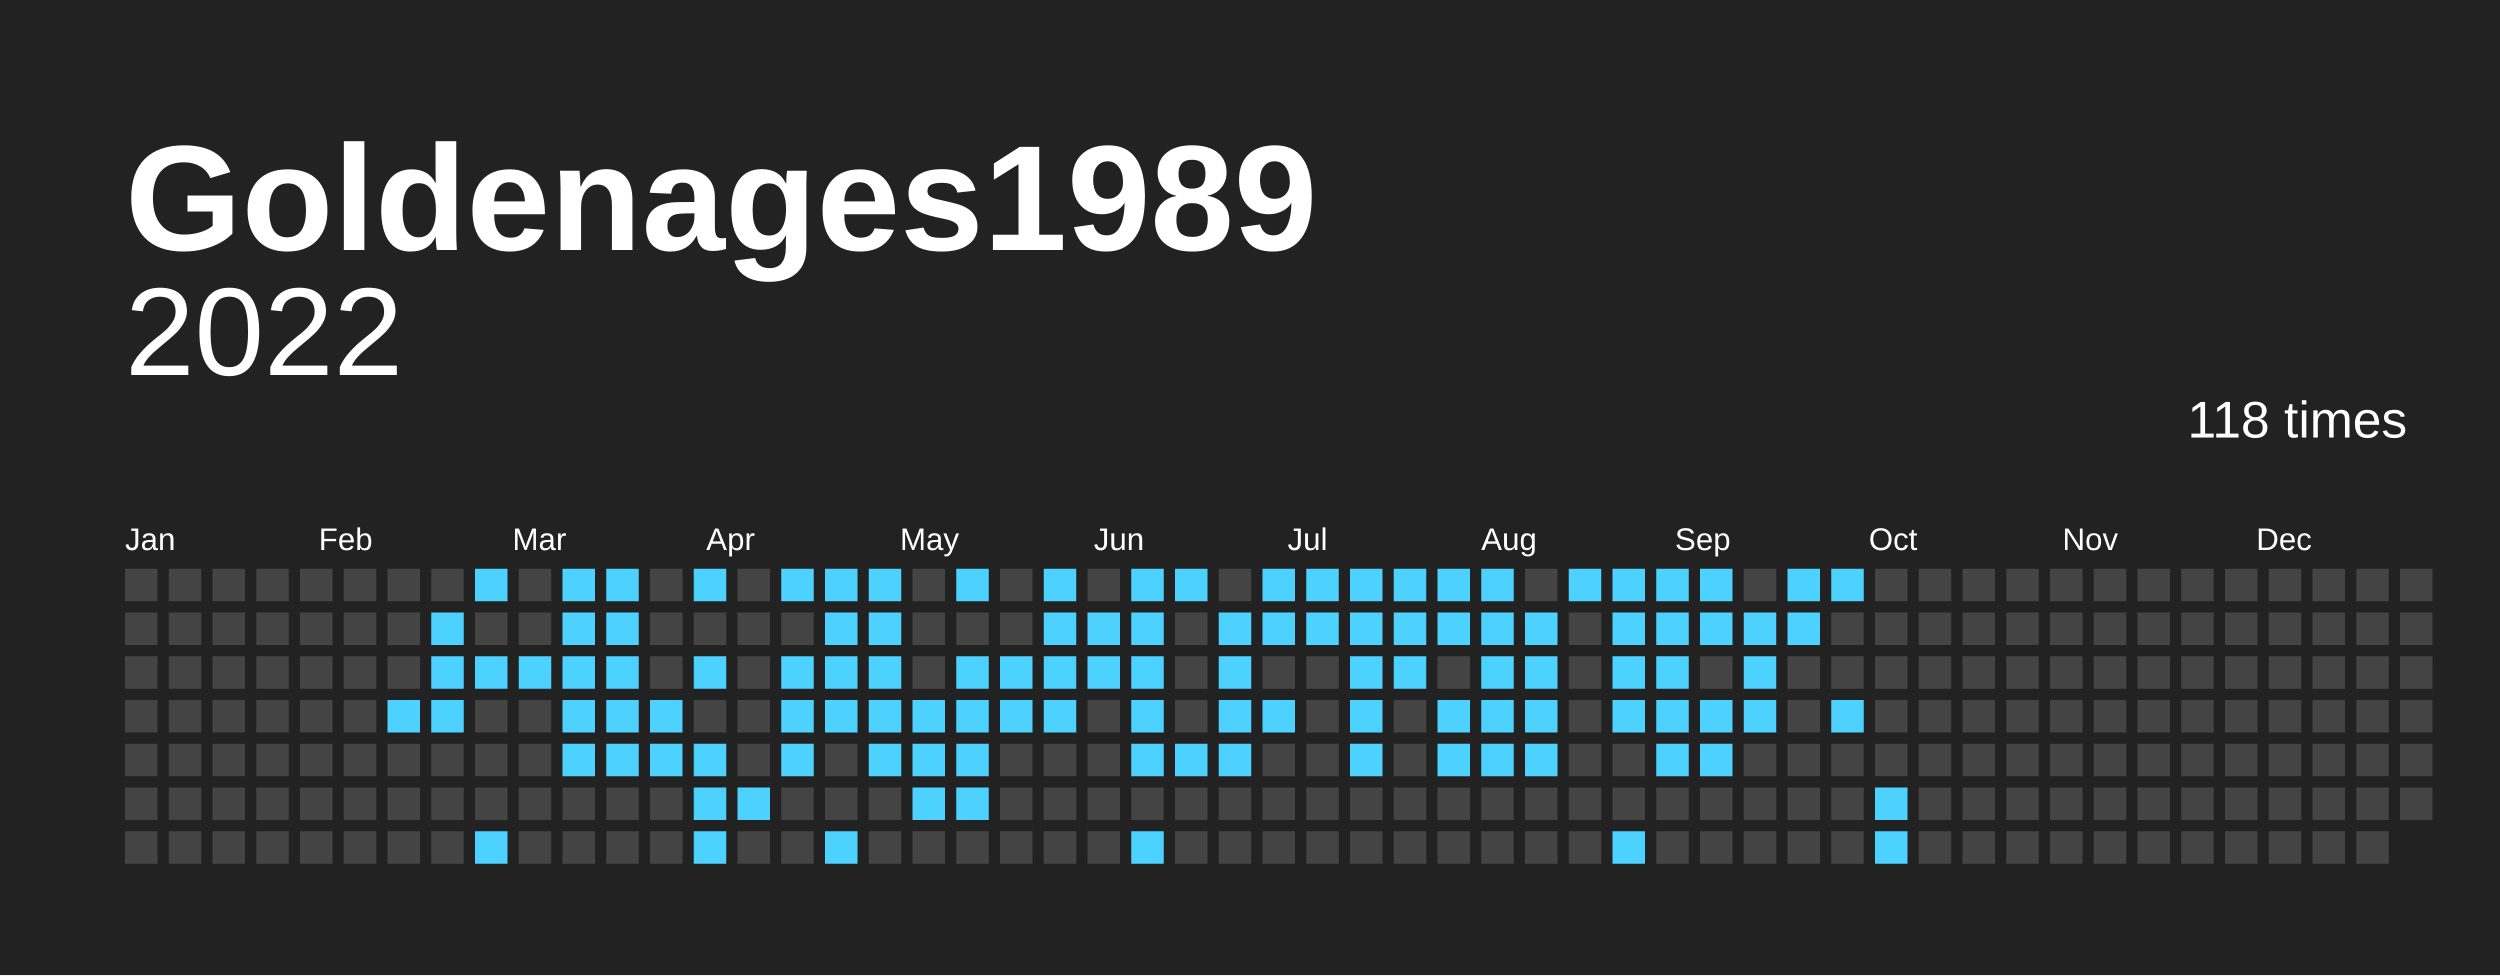
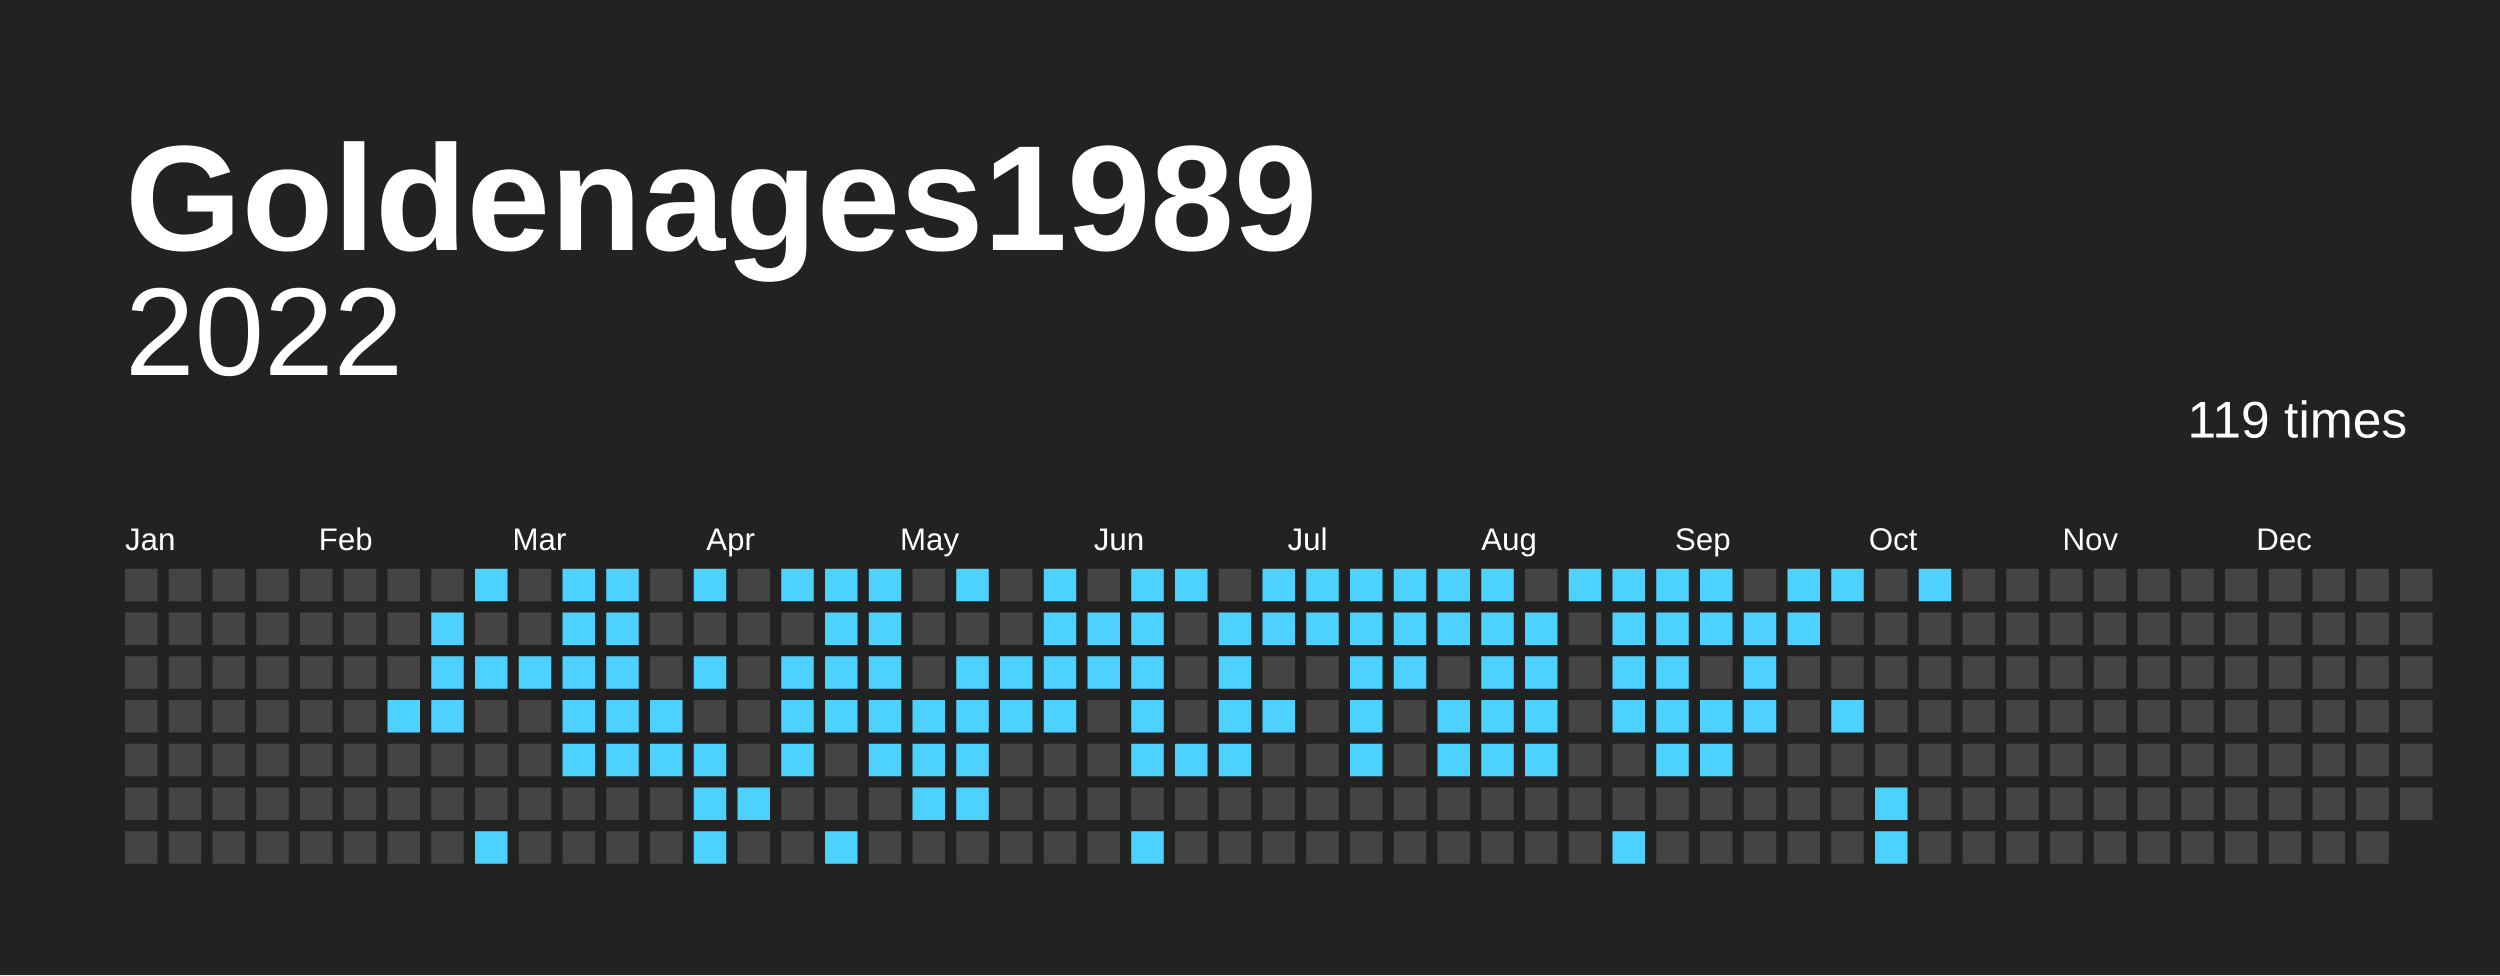
<svg xmlns="http://www.w3.org/2000/svg" baseProfile="full" height="78mm" version="1.1" viewBox="0,0,200,78" width="200mm">
  <defs />
  <rect fill="#222222" height="78" width="200" x="0" y="0" />
  <text fill="#FFFFFF" style="font-size:12px; font-family:Arial; font-weight:bold;" x="10" y="20">Goldenages1989</text>
  <text alignment-baseline="hanging" fill="#FFFFFF" style="font-size:10.0px; font-family:Arial;" x="10" y="30">2022</text>
-   <text alignment-baseline="hanging" fill="#FFFFFF" style="font-size:4.125px; font-family:Arial;" x="175" y="35">118 times</text>
+   <text alignment-baseline="hanging" fill="#FFFFFF" style="font-size:4.125px; font-family:Arial;" x="175" y="35">119 times</text>
  <text fill="#FFFFFF" style="font-size:2.5px; font-family:Arial" x="10.0" y="44">Jan</text>
  <text fill="#FFFFFF" style="font-size:2.5px; font-family:Arial" x="25.5" y="44">Feb</text>
  <text fill="#FFFFFF" style="font-size:2.5px; font-family:Arial" x="41.0" y="44">Mar</text>
  <text fill="#FFFFFF" style="font-size:2.5px; font-family:Arial" x="56.5" y="44">Apr</text>
  <text fill="#FFFFFF" style="font-size:2.5px; font-family:Arial" x="72.0" y="44">May</text>
  <text fill="#FFFFFF" style="font-size:2.5px; font-family:Arial" x="87.5" y="44">Jun</text>
  <text fill="#FFFFFF" style="font-size:2.5px; font-family:Arial" x="103.0" y="44">Jul</text>
  <text fill="#FFFFFF" style="font-size:2.5px; font-family:Arial" x="118.5" y="44">Aug</text>
  <text fill="#FFFFFF" style="font-size:2.5px; font-family:Arial" x="134.0" y="44">Sep</text>
  <text fill="#FFFFFF" style="font-size:2.5px; font-family:Arial" x="149.5" y="44">Oct</text>
  <text fill="#FFFFFF" style="font-size:2.5px; font-family:Arial" x="165.0" y="44">Nov</text>
  <text fill="#FFFFFF" style="font-size:2.5px; font-family:Arial" x="180.5" y="44">Dec</text>
  <rect fill="#444444" height="2.6" width="2.6" x="10.0" y="45.5" />
  <rect fill="#444444" height="2.6" width="2.6" x="10.0" y="49.0" />
  <rect fill="#444444" height="2.6" width="2.6" x="10.0" y="52.5" />
  <rect fill="#444444" height="2.6" width="2.6" x="10.0" y="56.0" />
  <rect fill="#444444" height="2.6" width="2.6" x="10.0" y="59.5" />
  <rect fill="#444444" height="2.6" width="2.6" x="10.0" y="63.0" />
  <rect fill="#444444" height="2.6" width="2.6" x="10.0" y="66.5" />
  <rect fill="#444444" height="2.6" width="2.6" x="13.5" y="45.5" />
  <rect fill="#444444" height="2.6" width="2.6" x="13.5" y="49.0" />
  <rect fill="#444444" height="2.6" width="2.6" x="13.5" y="52.5" />
  <rect fill="#444444" height="2.6" width="2.6" x="13.5" y="56.0" />
  <rect fill="#444444" height="2.6" width="2.6" x="13.5" y="59.5" />
  <rect fill="#444444" height="2.6" width="2.6" x="13.5" y="63.0" />
  <rect fill="#444444" height="2.6" width="2.6" x="13.5" y="66.5" />
  <rect fill="#444444" height="2.6" width="2.6" x="17.0" y="45.5" />
  <rect fill="#444444" height="2.6" width="2.6" x="17.0" y="49.0" />
  <rect fill="#444444" height="2.6" width="2.6" x="17.0" y="52.5" />
  <rect fill="#444444" height="2.6" width="2.6" x="17.0" y="56.0" />
  <rect fill="#444444" height="2.6" width="2.6" x="17.0" y="59.5" />
  <rect fill="#444444" height="2.6" width="2.6" x="17.0" y="63.0" />
  <rect fill="#444444" height="2.6" width="2.6" x="17.0" y="66.5" />
  <rect fill="#444444" height="2.6" width="2.6" x="20.5" y="45.5" />
  <rect fill="#444444" height="2.6" width="2.6" x="20.5" y="49.0" />
  <rect fill="#444444" height="2.6" width="2.6" x="20.5" y="52.5" />
  <rect fill="#444444" height="2.6" width="2.6" x="20.5" y="56.0" />
  <rect fill="#444444" height="2.6" width="2.6" x="20.5" y="59.5" />
  <rect fill="#444444" height="2.6" width="2.6" x="20.5" y="63.0" />
  <rect fill="#444444" height="2.6" width="2.6" x="20.5" y="66.5" />
  <rect fill="#444444" height="2.6" width="2.6" x="24.0" y="45.5" />
  <rect fill="#444444" height="2.6" width="2.6" x="24.0" y="49.0" />
  <rect fill="#444444" height="2.6" width="2.6" x="24.0" y="52.5" />
  <rect fill="#444444" height="2.6" width="2.6" x="24.0" y="56.0" />
  <rect fill="#444444" height="2.6" width="2.6" x="24.0" y="59.5" />
  <rect fill="#444444" height="2.6" width="2.6" x="24.0" y="63.0" />
  <rect fill="#444444" height="2.6" width="2.6" x="24.0" y="66.5" />
  <rect fill="#444444" height="2.6" width="2.6" x="27.5" y="45.5" />
  <rect fill="#444444" height="2.6" width="2.6" x="27.5" y="49.0" />
  <rect fill="#444444" height="2.6" width="2.6" x="27.5" y="52.5" />
  <rect fill="#444444" height="2.6" width="2.6" x="27.5" y="56.0" />
  <rect fill="#444444" height="2.6" width="2.6" x="27.5" y="59.5" />
  <rect fill="#444444" height="2.6" width="2.6" x="27.5" y="63.0" />
  <rect fill="#444444" height="2.6" width="2.6" x="27.5" y="66.5" />
  <rect fill="#444444" height="2.6" width="2.6" x="31.0" y="45.5" />
  <rect fill="#444444" height="2.6" width="2.6" x="31.0" y="49.0" />
  <rect fill="#444444" height="2.6" width="2.6" x="31.0" y="52.5" />
  <rect fill="#4DD2FF" height="2.6" width="2.6" x="31.0" y="56.0" />
  <rect fill="#444444" height="2.6" width="2.6" x="31.0" y="59.5" />
  <rect fill="#444444" height="2.6" width="2.6" x="31.0" y="63.0" />
  <rect fill="#444444" height="2.6" width="2.6" x="31.0" y="66.5" />
  <rect fill="#444444" height="2.6" width="2.6" x="34.5" y="45.5" />
  <rect fill="#4DD2FF" height="2.6" width="2.6" x="34.5" y="49.0" />
  <rect fill="#4DD2FF" height="2.6" width="2.6" x="34.5" y="52.5" />
  <rect fill="#4DD2FF" height="2.6" width="2.6" x="34.5" y="56.0" />
  <rect fill="#444444" height="2.6" width="2.6" x="34.5" y="59.5" />
  <rect fill="#444444" height="2.6" width="2.6" x="34.5" y="63.0" />
  <rect fill="#444444" height="2.6" width="2.6" x="34.5" y="66.5" />
  <rect fill="#4DD2FF" height="2.6" width="2.6" x="38.0" y="45.5" />
  <rect fill="#444444" height="2.6" width="2.6" x="38.0" y="49.0" />
  <rect fill="#4DD2FF" height="2.6" width="2.6" x="38.0" y="52.5" />
  <rect fill="#444444" height="2.6" width="2.6" x="38.0" y="56.0" />
  <rect fill="#444444" height="2.6" width="2.6" x="38.0" y="59.5" />
  <rect fill="#444444" height="2.6" width="2.6" x="38.0" y="63.0" />
  <rect fill="#4DD2FF" height="2.6" width="2.6" x="38.0" y="66.5" />
  <rect fill="#444444" height="2.6" width="2.6" x="41.5" y="45.5" />
  <rect fill="#444444" height="2.6" width="2.6" x="41.5" y="49.0" />
  <rect fill="#4DD2FF" height="2.6" width="2.6" x="41.5" y="52.5" />
  <rect fill="#444444" height="2.6" width="2.6" x="41.5" y="56.0" />
  <rect fill="#444444" height="2.6" width="2.6" x="41.5" y="59.5" />
  <rect fill="#444444" height="2.6" width="2.6" x="41.5" y="63.0" />
  <rect fill="#444444" height="2.6" width="2.6" x="41.5" y="66.5" />
  <rect fill="#4DD2FF" height="2.6" width="2.6" x="45.0" y="45.5" />
  <rect fill="#4DD2FF" height="2.6" width="2.6" x="45.0" y="49.0" />
  <rect fill="#4DD2FF" height="2.6" width="2.6" x="45.0" y="52.5" />
  <rect fill="#4DD2FF" height="2.6" width="2.6" x="45.0" y="56.0" />
  <rect fill="#4DD2FF" height="2.6" width="2.6" x="45.0" y="59.5" />
  <rect fill="#444444" height="2.6" width="2.6" x="45.0" y="63.0" />
  <rect fill="#444444" height="2.6" width="2.6" x="45.0" y="66.5" />
  <rect fill="#4DD2FF" height="2.6" width="2.6" x="48.5" y="45.5" />
  <rect fill="#4DD2FF" height="2.6" width="2.6" x="48.5" y="49.0" />
  <rect fill="#4DD2FF" height="2.6" width="2.6" x="48.5" y="52.5" />
  <rect fill="#4DD2FF" height="2.6" width="2.6" x="48.5" y="56.0" />
  <rect fill="#4DD2FF" height="2.6" width="2.6" x="48.5" y="59.5" />
  <rect fill="#444444" height="2.6" width="2.6" x="48.5" y="63.0" />
  <rect fill="#444444" height="2.6" width="2.6" x="48.5" y="66.5" />
  <rect fill="#444444" height="2.6" width="2.6" x="52.0" y="45.5" />
  <rect fill="#444444" height="2.6" width="2.6" x="52.0" y="49.0" />
  <rect fill="#444444" height="2.6" width="2.6" x="52.0" y="52.5" />
  <rect fill="#4DD2FF" height="2.6" width="2.6" x="52.0" y="56.0" />
  <rect fill="#4DD2FF" height="2.6" width="2.6" x="52.0" y="59.5" />
  <rect fill="#444444" height="2.6" width="2.6" x="52.0" y="63.0" />
  <rect fill="#444444" height="2.6" width="2.6" x="52.0" y="66.5" />
  <rect fill="#4DD2FF" height="2.6" width="2.6" x="55.5" y="45.5" />
  <rect fill="#444444" height="2.6" width="2.6" x="55.5" y="49.0" />
  <rect fill="#4DD2FF" height="2.6" width="2.6" x="55.5" y="52.5" />
  <rect fill="#444444" height="2.6" width="2.6" x="55.5" y="56.0" />
  <rect fill="#4DD2FF" height="2.6" width="2.6" x="55.5" y="59.5" />
  <rect fill="#4DD2FF" height="2.6" width="2.6" x="55.5" y="63.0" />
  <rect fill="#4DD2FF" height="2.6" width="2.6" x="55.5" y="66.5" />
  <rect fill="#444444" height="2.6" width="2.6" x="59.0" y="45.5" />
  <rect fill="#444444" height="2.6" width="2.6" x="59.0" y="49.0" />
  <rect fill="#444444" height="2.6" width="2.6" x="59.0" y="52.5" />
  <rect fill="#444444" height="2.6" width="2.6" x="59.0" y="56.0" />
  <rect fill="#444444" height="2.6" width="2.6" x="59.0" y="59.5" />
  <rect fill="#4DD2FF" height="2.6" width="2.6" x="59.0" y="63.0" />
  <rect fill="#444444" height="2.6" width="2.6" x="59.0" y="66.5" />
  <rect fill="#4DD2FF" height="2.6" width="2.6" x="62.5" y="45.5" />
  <rect fill="#444444" height="2.6" width="2.6" x="62.5" y="49.0" />
  <rect fill="#4DD2FF" height="2.6" width="2.6" x="62.5" y="52.5" />
  <rect fill="#4DD2FF" height="2.6" width="2.6" x="62.5" y="56.0" />
  <rect fill="#4DD2FF" height="2.6" width="2.6" x="62.5" y="59.5" />
  <rect fill="#444444" height="2.6" width="2.6" x="62.5" y="63.0" />
  <rect fill="#444444" height="2.6" width="2.6" x="62.5" y="66.5" />
  <rect fill="#4DD2FF" height="2.6" width="2.6" x="66.0" y="45.5" />
  <rect fill="#4DD2FF" height="2.6" width="2.6" x="66.0" y="49.0" />
  <rect fill="#4DD2FF" height="2.6" width="2.6" x="66.0" y="52.5" />
  <rect fill="#4DD2FF" height="2.6" width="2.6" x="66.0" y="56.0" />
  <rect fill="#444444" height="2.6" width="2.6" x="66.0" y="59.5" />
  <rect fill="#444444" height="2.6" width="2.6" x="66.0" y="63.0" />
  <rect fill="#4DD2FF" height="2.6" width="2.6" x="66.0" y="66.5" />
  <rect fill="#4DD2FF" height="2.6" width="2.6" x="69.5" y="45.5" />
  <rect fill="#4DD2FF" height="2.6" width="2.6" x="69.5" y="49.0" />
  <rect fill="#4DD2FF" height="2.6" width="2.6" x="69.5" y="52.5" />
  <rect fill="#4DD2FF" height="2.6" width="2.6" x="69.5" y="56.0" />
  <rect fill="#4DD2FF" height="2.6" width="2.6" x="69.5" y="59.5" />
  <rect fill="#444444" height="2.6" width="2.6" x="69.5" y="63.0" />
  <rect fill="#444444" height="2.6" width="2.6" x="69.5" y="66.5" />
  <rect fill="#444444" height="2.6" width="2.6" x="73.0" y="45.5" />
  <rect fill="#444444" height="2.6" width="2.6" x="73.0" y="49.0" />
  <rect fill="#444444" height="2.6" width="2.6" x="73.0" y="52.5" />
  <rect fill="#4DD2FF" height="2.6" width="2.6" x="73.0" y="56.0" />
  <rect fill="#4DD2FF" height="2.6" width="2.6" x="73.0" y="59.5" />
  <rect fill="#4DD2FF" height="2.6" width="2.6" x="73.0" y="63.0" />
  <rect fill="#444444" height="2.6" width="2.6" x="73.0" y="66.5" />
  <rect fill="#4DD2FF" height="2.6" width="2.6" x="76.5" y="45.5" />
  <rect fill="#444444" height="2.6" width="2.6" x="76.5" y="49.0" />
  <rect fill="#4DD2FF" height="2.6" width="2.6" x="76.5" y="52.5" />
  <rect fill="#4DD2FF" height="2.6" width="2.6" x="76.5" y="56.0" />
  <rect fill="#4DD2FF" height="2.6" width="2.6" x="76.5" y="59.5" />
  <rect fill="#4DD2FF" height="2.6" width="2.6" x="76.5" y="63.0" />
  <rect fill="#444444" height="2.6" width="2.6" x="76.5" y="66.5" />
  <rect fill="#444444" height="2.6" width="2.6" x="80.0" y="45.5" />
  <rect fill="#444444" height="2.6" width="2.6" x="80.0" y="49.0" />
  <rect fill="#4DD2FF" height="2.6" width="2.6" x="80.0" y="52.5" />
  <rect fill="#4DD2FF" height="2.6" width="2.6" x="80.0" y="56.0" />
  <rect fill="#444444" height="2.6" width="2.6" x="80.0" y="59.5" />
  <rect fill="#444444" height="2.6" width="2.6" x="80.0" y="63.0" />
  <rect fill="#444444" height="2.6" width="2.6" x="80.0" y="66.5" />
  <rect fill="#4DD2FF" height="2.6" width="2.6" x="83.5" y="45.5" />
  <rect fill="#4DD2FF" height="2.6" width="2.6" x="83.5" y="49.0" />
  <rect fill="#4DD2FF" height="2.6" width="2.6" x="83.5" y="52.5" />
  <rect fill="#4DD2FF" height="2.6" width="2.6" x="83.5" y="56.0" />
  <rect fill="#444444" height="2.6" width="2.6" x="83.5" y="59.5" />
  <rect fill="#444444" height="2.6" width="2.6" x="83.5" y="63.0" />
  <rect fill="#444444" height="2.6" width="2.6" x="83.5" y="66.5" />
  <rect fill="#444444" height="2.6" width="2.6" x="87.0" y="45.5" />
  <rect fill="#4DD2FF" height="2.6" width="2.6" x="87.0" y="49.0" />
  <rect fill="#4DD2FF" height="2.6" width="2.6" x="87.0" y="52.5" />
  <rect fill="#444444" height="2.6" width="2.6" x="87.0" y="56.0" />
  <rect fill="#444444" height="2.6" width="2.6" x="87.0" y="59.5" />
  <rect fill="#444444" height="2.6" width="2.6" x="87.0" y="63.0" />
  <rect fill="#444444" height="2.6" width="2.6" x="87.0" y="66.5" />
  <rect fill="#4DD2FF" height="2.6" width="2.6" x="90.5" y="45.5" />
  <rect fill="#4DD2FF" height="2.6" width="2.6" x="90.5" y="49.0" />
  <rect fill="#4DD2FF" height="2.6" width="2.6" x="90.5" y="52.5" />
  <rect fill="#4DD2FF" height="2.6" width="2.6" x="90.5" y="56.0" />
  <rect fill="#4DD2FF" height="2.6" width="2.6" x="90.5" y="59.5" />
  <rect fill="#444444" height="2.6" width="2.6" x="90.5" y="63.0" />
  <rect fill="#4DD2FF" height="2.6" width="2.6" x="90.5" y="66.5" />
  <rect fill="#4DD2FF" height="2.6" width="2.6" x="94.0" y="45.5" />
  <rect fill="#444444" height="2.6" width="2.6" x="94.0" y="49.0" />
  <rect fill="#444444" height="2.6" width="2.6" x="94.0" y="52.5" />
  <rect fill="#444444" height="2.6" width="2.6" x="94.0" y="56.0" />
  <rect fill="#4DD2FF" height="2.6" width="2.6" x="94.0" y="59.5" />
  <rect fill="#444444" height="2.6" width="2.6" x="94.0" y="63.0" />
  <rect fill="#444444" height="2.6" width="2.6" x="94.0" y="66.5" />
  <rect fill="#444444" height="2.6" width="2.6" x="97.5" y="45.5" />
  <rect fill="#4DD2FF" height="2.6" width="2.6" x="97.5" y="49.0" />
  <rect fill="#4DD2FF" height="2.6" width="2.6" x="97.5" y="52.5" />
  <rect fill="#4DD2FF" height="2.6" width="2.6" x="97.5" y="56.0" />
  <rect fill="#4DD2FF" height="2.6" width="2.6" x="97.5" y="59.5" />
  <rect fill="#444444" height="2.6" width="2.6" x="97.5" y="63.0" />
  <rect fill="#444444" height="2.6" width="2.6" x="97.5" y="66.5" />
  <rect fill="#4DD2FF" height="2.6" width="2.6" x="101.0" y="45.5" />
  <rect fill="#4DD2FF" height="2.6" width="2.6" x="101.0" y="49.0" />
  <rect fill="#444444" height="2.6" width="2.6" x="101.0" y="52.5" />
  <rect fill="#4DD2FF" height="2.6" width="2.6" x="101.0" y="56.0" />
  <rect fill="#444444" height="2.6" width="2.6" x="101.0" y="59.5" />
  <rect fill="#444444" height="2.6" width="2.6" x="101.0" y="63.0" />
  <rect fill="#444444" height="2.6" width="2.6" x="101.0" y="66.5" />
  <rect fill="#4DD2FF" height="2.6" width="2.6" x="104.5" y="45.5" />
  <rect fill="#4DD2FF" height="2.6" width="2.6" x="104.5" y="49.0" />
  <rect fill="#444444" height="2.6" width="2.6" x="104.5" y="52.5" />
  <rect fill="#444444" height="2.6" width="2.6" x="104.5" y="56.0" />
  <rect fill="#444444" height="2.6" width="2.6" x="104.5" y="59.5" />
  <rect fill="#444444" height="2.6" width="2.6" x="104.5" y="63.0" />
  <rect fill="#444444" height="2.6" width="2.6" x="104.5" y="66.5" />
  <rect fill="#4DD2FF" height="2.6" width="2.6" x="108.0" y="45.5" />
  <rect fill="#4DD2FF" height="2.6" width="2.6" x="108.0" y="49.0" />
  <rect fill="#4DD2FF" height="2.6" width="2.6" x="108.0" y="52.5" />
  <rect fill="#4DD2FF" height="2.6" width="2.6" x="108.0" y="56.0" />
  <rect fill="#4DD2FF" height="2.6" width="2.6" x="108.0" y="59.5" />
  <rect fill="#444444" height="2.6" width="2.6" x="108.0" y="63.0" />
  <rect fill="#444444" height="2.6" width="2.6" x="108.0" y="66.5" />
  <rect fill="#4DD2FF" height="2.6" width="2.6" x="111.5" y="45.5" />
  <rect fill="#4DD2FF" height="2.6" width="2.6" x="111.5" y="49.0" />
  <rect fill="#4DD2FF" height="2.6" width="2.6" x="111.5" y="52.5" />
  <rect fill="#444444" height="2.6" width="2.6" x="111.5" y="56.0" />
  <rect fill="#444444" height="2.6" width="2.6" x="111.5" y="59.5" />
  <rect fill="#444444" height="2.6" width="2.6" x="111.5" y="63.0" />
  <rect fill="#444444" height="2.6" width="2.6" x="111.5" y="66.5" />
  <rect fill="#4DD2FF" height="2.6" width="2.6" x="115.0" y="45.5" />
  <rect fill="#4DD2FF" height="2.6" width="2.6" x="115.0" y="49.0" />
  <rect fill="#444444" height="2.6" width="2.6" x="115.0" y="52.5" />
  <rect fill="#4DD2FF" height="2.6" width="2.6" x="115.0" y="56.0" />
  <rect fill="#4DD2FF" height="2.6" width="2.6" x="115.0" y="59.5" />
  <rect fill="#444444" height="2.6" width="2.6" x="115.0" y="63.0" />
  <rect fill="#444444" height="2.6" width="2.6" x="115.0" y="66.5" />
  <rect fill="#4DD2FF" height="2.6" width="2.6" x="118.5" y="45.5" />
  <rect fill="#4DD2FF" height="2.6" width="2.6" x="118.5" y="49.0" />
  <rect fill="#4DD2FF" height="2.6" width="2.6" x="118.5" y="52.5" />
  <rect fill="#4DD2FF" height="2.6" width="2.6" x="118.5" y="56.0" />
  <rect fill="#4DD2FF" height="2.6" width="2.6" x="118.5" y="59.5" />
  <rect fill="#444444" height="2.6" width="2.6" x="118.5" y="63.0" />
  <rect fill="#444444" height="2.6" width="2.6" x="118.5" y="66.5" />
  <rect fill="#444444" height="2.6" width="2.6" x="122.0" y="45.5" />
  <rect fill="#4DD2FF" height="2.6" width="2.6" x="122.0" y="49.0" />
  <rect fill="#4DD2FF" height="2.6" width="2.6" x="122.0" y="52.5" />
  <rect fill="#4DD2FF" height="2.6" width="2.6" x="122.0" y="56.0" />
  <rect fill="#4DD2FF" height="2.6" width="2.6" x="122.0" y="59.5" />
  <rect fill="#444444" height="2.6" width="2.6" x="122.0" y="63.0" />
  <rect fill="#444444" height="2.6" width="2.6" x="122.0" y="66.5" />
  <rect fill="#4DD2FF" height="2.6" width="2.6" x="125.5" y="45.5" />
  <rect fill="#444444" height="2.6" width="2.6" x="125.5" y="49.0" />
  <rect fill="#444444" height="2.6" width="2.6" x="125.5" y="52.5" />
  <rect fill="#444444" height="2.6" width="2.6" x="125.5" y="56.0" />
  <rect fill="#444444" height="2.6" width="2.6" x="125.5" y="59.5" />
  <rect fill="#444444" height="2.6" width="2.6" x="125.5" y="63.0" />
  <rect fill="#444444" height="2.6" width="2.6" x="125.5" y="66.5" />
  <rect fill="#4DD2FF" height="2.6" width="2.6" x="129.0" y="45.5" />
  <rect fill="#4DD2FF" height="2.6" width="2.6" x="129.0" y="49.0" />
  <rect fill="#4DD2FF" height="2.6" width="2.6" x="129.0" y="52.5" />
  <rect fill="#4DD2FF" height="2.6" width="2.6" x="129.0" y="56.0" />
  <rect fill="#444444" height="2.6" width="2.6" x="129.0" y="59.5" />
  <rect fill="#444444" height="2.6" width="2.6" x="129.0" y="63.0" />
  <rect fill="#4DD2FF" height="2.6" width="2.6" x="129.0" y="66.5" />
  <rect fill="#4DD2FF" height="2.6" width="2.6" x="132.5" y="45.5" />
  <rect fill="#4DD2FF" height="2.6" width="2.6" x="132.5" y="49.0" />
  <rect fill="#4DD2FF" height="2.6" width="2.6" x="132.5" y="52.5" />
  <rect fill="#4DD2FF" height="2.6" width="2.6" x="132.5" y="56.0" />
  <rect fill="#4DD2FF" height="2.6" width="2.6" x="132.5" y="59.5" />
  <rect fill="#444444" height="2.6" width="2.6" x="132.5" y="63.0" />
  <rect fill="#444444" height="2.6" width="2.6" x="132.5" y="66.5" />
  <rect fill="#4DD2FF" height="2.6" width="2.6" x="136.0" y="45.5" />
  <rect fill="#4DD2FF" height="2.6" width="2.6" x="136.0" y="49.0" />
  <rect fill="#444444" height="2.6" width="2.6" x="136.0" y="52.5" />
  <rect fill="#4DD2FF" height="2.6" width="2.6" x="136.0" y="56.0" />
  <rect fill="#4DD2FF" height="2.6" width="2.6" x="136.0" y="59.5" />
  <rect fill="#444444" height="2.6" width="2.6" x="136.0" y="63.0" />
  <rect fill="#444444" height="2.6" width="2.6" x="136.0" y="66.5" />
  <rect fill="#444444" height="2.6" width="2.6" x="139.5" y="45.5" />
  <rect fill="#4DD2FF" height="2.6" width="2.6" x="139.5" y="49.0" />
  <rect fill="#4DD2FF" height="2.6" width="2.6" x="139.5" y="52.5" />
  <rect fill="#4DD2FF" height="2.6" width="2.6" x="139.5" y="56.0" />
  <rect fill="#444444" height="2.6" width="2.6" x="139.5" y="59.5" />
  <rect fill="#444444" height="2.6" width="2.6" x="139.5" y="63.0" />
  <rect fill="#444444" height="2.6" width="2.6" x="139.5" y="66.5" />
  <rect fill="#4DD2FF" height="2.6" width="2.6" x="143.0" y="45.5" />
  <rect fill="#4DD2FF" height="2.6" width="2.6" x="143.0" y="49.0" />
  <rect fill="#444444" height="2.6" width="2.6" x="143.0" y="52.5" />
  <rect fill="#444444" height="2.6" width="2.6" x="143.0" y="56.0" />
  <rect fill="#444444" height="2.6" width="2.6" x="143.0" y="59.5" />
  <rect fill="#444444" height="2.6" width="2.6" x="143.0" y="63.0" />
  <rect fill="#444444" height="2.6" width="2.6" x="143.0" y="66.5" />
  <rect fill="#4DD2FF" height="2.6" width="2.6" x="146.5" y="45.5" />
  <rect fill="#444444" height="2.6" width="2.6" x="146.5" y="49.0" />
  <rect fill="#444444" height="2.6" width="2.6" x="146.5" y="52.5" />
  <rect fill="#4DD2FF" height="2.6" width="2.6" x="146.5" y="56.0" />
  <rect fill="#444444" height="2.6" width="2.6" x="146.5" y="59.5" />
  <rect fill="#444444" height="2.6" width="2.6" x="146.5" y="63.0" />
  <rect fill="#444444" height="2.6" width="2.6" x="146.5" y="66.5" />
  <rect fill="#444444" height="2.6" width="2.6" x="150.0" y="45.5" />
  <rect fill="#444444" height="2.6" width="2.6" x="150.0" y="49.0" />
  <rect fill="#444444" height="2.6" width="2.6" x="150.0" y="52.5" />
  <rect fill="#444444" height="2.6" width="2.6" x="150.0" y="56.0" />
  <rect fill="#444444" height="2.6" width="2.6" x="150.0" y="59.5" />
  <rect fill="#4DD2FF" height="2.6" width="2.6" x="150.0" y="63.0" />
  <rect fill="#4DD2FF" height="2.6" width="2.6" x="150.0" y="66.5" />
-   <rect fill="#444444" height="2.6" width="2.6" x="153.5" y="45.5" />
+   <rect fill="#4DD2FF" height="2.6" width="2.6" x="153.5" y="45.5" />
  <rect fill="#444444" height="2.6" width="2.6" x="153.5" y="49.0" />
  <rect fill="#444444" height="2.6" width="2.6" x="153.5" y="52.5" />
  <rect fill="#444444" height="2.6" width="2.6" x="153.5" y="56.0" />
  <rect fill="#444444" height="2.6" width="2.6" x="153.5" y="59.5" />
  <rect fill="#444444" height="2.6" width="2.6" x="153.5" y="63.0" />
  <rect fill="#444444" height="2.6" width="2.6" x="153.5" y="66.5" />
  <rect fill="#444444" height="2.6" width="2.6" x="157.0" y="45.5" />
  <rect fill="#444444" height="2.6" width="2.6" x="157.0" y="49.0" />
  <rect fill="#444444" height="2.6" width="2.6" x="157.0" y="52.5" />
  <rect fill="#444444" height="2.6" width="2.6" x="157.0" y="56.0" />
  <rect fill="#444444" height="2.6" width="2.6" x="157.0" y="59.5" />
  <rect fill="#444444" height="2.6" width="2.6" x="157.0" y="63.0" />
  <rect fill="#444444" height="2.6" width="2.6" x="157.0" y="66.5" />
  <rect fill="#444444" height="2.6" width="2.6" x="160.5" y="45.5" />
  <rect fill="#444444" height="2.6" width="2.6" x="160.5" y="49.0" />
  <rect fill="#444444" height="2.6" width="2.6" x="160.5" y="52.5" />
  <rect fill="#444444" height="2.6" width="2.6" x="160.5" y="56.0" />
  <rect fill="#444444" height="2.6" width="2.6" x="160.5" y="59.5" />
  <rect fill="#444444" height="2.6" width="2.6" x="160.5" y="63.0" />
  <rect fill="#444444" height="2.6" width="2.6" x="160.5" y="66.5" />
  <rect fill="#444444" height="2.6" width="2.6" x="164.0" y="45.5" />
  <rect fill="#444444" height="2.6" width="2.6" x="164.0" y="49.0" />
  <rect fill="#444444" height="2.6" width="2.6" x="164.0" y="52.5" />
  <rect fill="#444444" height="2.6" width="2.6" x="164.0" y="56.0" />
  <rect fill="#444444" height="2.6" width="2.6" x="164.0" y="59.5" />
  <rect fill="#444444" height="2.6" width="2.6" x="164.0" y="63.0" />
  <rect fill="#444444" height="2.6" width="2.6" x="164.0" y="66.5" />
  <rect fill="#444444" height="2.6" width="2.6" x="167.5" y="45.5" />
  <rect fill="#444444" height="2.6" width="2.6" x="167.5" y="49.0" />
  <rect fill="#444444" height="2.6" width="2.6" x="167.5" y="52.5" />
  <rect fill="#444444" height="2.6" width="2.6" x="167.5" y="56.0" />
  <rect fill="#444444" height="2.6" width="2.6" x="167.5" y="59.5" />
  <rect fill="#444444" height="2.6" width="2.6" x="167.5" y="63.0" />
  <rect fill="#444444" height="2.6" width="2.6" x="167.5" y="66.5" />
  <rect fill="#444444" height="2.6" width="2.6" x="171.0" y="45.5" />
  <rect fill="#444444" height="2.6" width="2.6" x="171.0" y="49.0" />
  <rect fill="#444444" height="2.6" width="2.6" x="171.0" y="52.5" />
  <rect fill="#444444" height="2.6" width="2.6" x="171.0" y="56.0" />
  <rect fill="#444444" height="2.6" width="2.6" x="171.0" y="59.5" />
  <rect fill="#444444" height="2.6" width="2.6" x="171.0" y="63.0" />
  <rect fill="#444444" height="2.6" width="2.6" x="171.0" y="66.5" />
  <rect fill="#444444" height="2.6" width="2.6" x="174.5" y="45.5" />
  <rect fill="#444444" height="2.6" width="2.6" x="174.5" y="49.0" />
  <rect fill="#444444" height="2.6" width="2.6" x="174.5" y="52.5" />
  <rect fill="#444444" height="2.6" width="2.6" x="174.5" y="56.0" />
  <rect fill="#444444" height="2.6" width="2.6" x="174.5" y="59.5" />
  <rect fill="#444444" height="2.6" width="2.6" x="174.5" y="63.0" />
  <rect fill="#444444" height="2.6" width="2.6" x="174.5" y="66.5" />
  <rect fill="#444444" height="2.6" width="2.6" x="178.0" y="45.5" />
  <rect fill="#444444" height="2.6" width="2.6" x="178.0" y="49.0" />
  <rect fill="#444444" height="2.6" width="2.6" x="178.0" y="52.5" />
  <rect fill="#444444" height="2.6" width="2.6" x="178.0" y="56.0" />
  <rect fill="#444444" height="2.6" width="2.6" x="178.0" y="59.5" />
  <rect fill="#444444" height="2.6" width="2.6" x="178.0" y="63.0" />
  <rect fill="#444444" height="2.6" width="2.6" x="178.0" y="66.5" />
  <rect fill="#444444" height="2.6" width="2.6" x="181.5" y="45.5" />
  <rect fill="#444444" height="2.6" width="2.6" x="181.5" y="49.0" />
  <rect fill="#444444" height="2.6" width="2.6" x="181.5" y="52.5" />
  <rect fill="#444444" height="2.6" width="2.6" x="181.5" y="56.0" />
  <rect fill="#444444" height="2.6" width="2.6" x="181.5" y="59.5" />
  <rect fill="#444444" height="2.6" width="2.6" x="181.5" y="63.0" />
  <rect fill="#444444" height="2.6" width="2.6" x="181.5" y="66.5" />
  <rect fill="#444444" height="2.6" width="2.6" x="185.0" y="45.5" />
  <rect fill="#444444" height="2.6" width="2.6" x="185.0" y="49.0" />
  <rect fill="#444444" height="2.6" width="2.6" x="185.0" y="52.5" />
  <rect fill="#444444" height="2.6" width="2.6" x="185.0" y="56.0" />
  <rect fill="#444444" height="2.6" width="2.6" x="185.0" y="59.5" />
  <rect fill="#444444" height="2.6" width="2.6" x="185.0" y="63.0" />
  <rect fill="#444444" height="2.6" width="2.6" x="185.0" y="66.5" />
  <rect fill="#444444" height="2.6" width="2.6" x="188.5" y="45.5" />
  <rect fill="#444444" height="2.6" width="2.6" x="188.5" y="49.0" />
  <rect fill="#444444" height="2.6" width="2.6" x="188.5" y="52.5" />
  <rect fill="#444444" height="2.6" width="2.6" x="188.5" y="56.0" />
  <rect fill="#444444" height="2.6" width="2.6" x="188.5" y="59.5" />
  <rect fill="#444444" height="2.6" width="2.6" x="188.5" y="63.0" />
  <rect fill="#444444" height="2.6" width="2.6" x="188.5" y="66.5" />
  <rect fill="#444444" height="2.6" width="2.6" x="192.0" y="45.5" />
  <rect fill="#444444" height="2.6" width="2.6" x="192.0" y="49.0" />
  <rect fill="#444444" height="2.6" width="2.6" x="192.0" y="52.5" />
  <rect fill="#444444" height="2.6" width="2.6" x="192.0" y="56.0" />
  <rect fill="#444444" height="2.6" width="2.6" x="192.0" y="59.5" />
  <rect fill="#444444" height="2.6" width="2.6" x="192.0" y="63.0" />
</svg>
